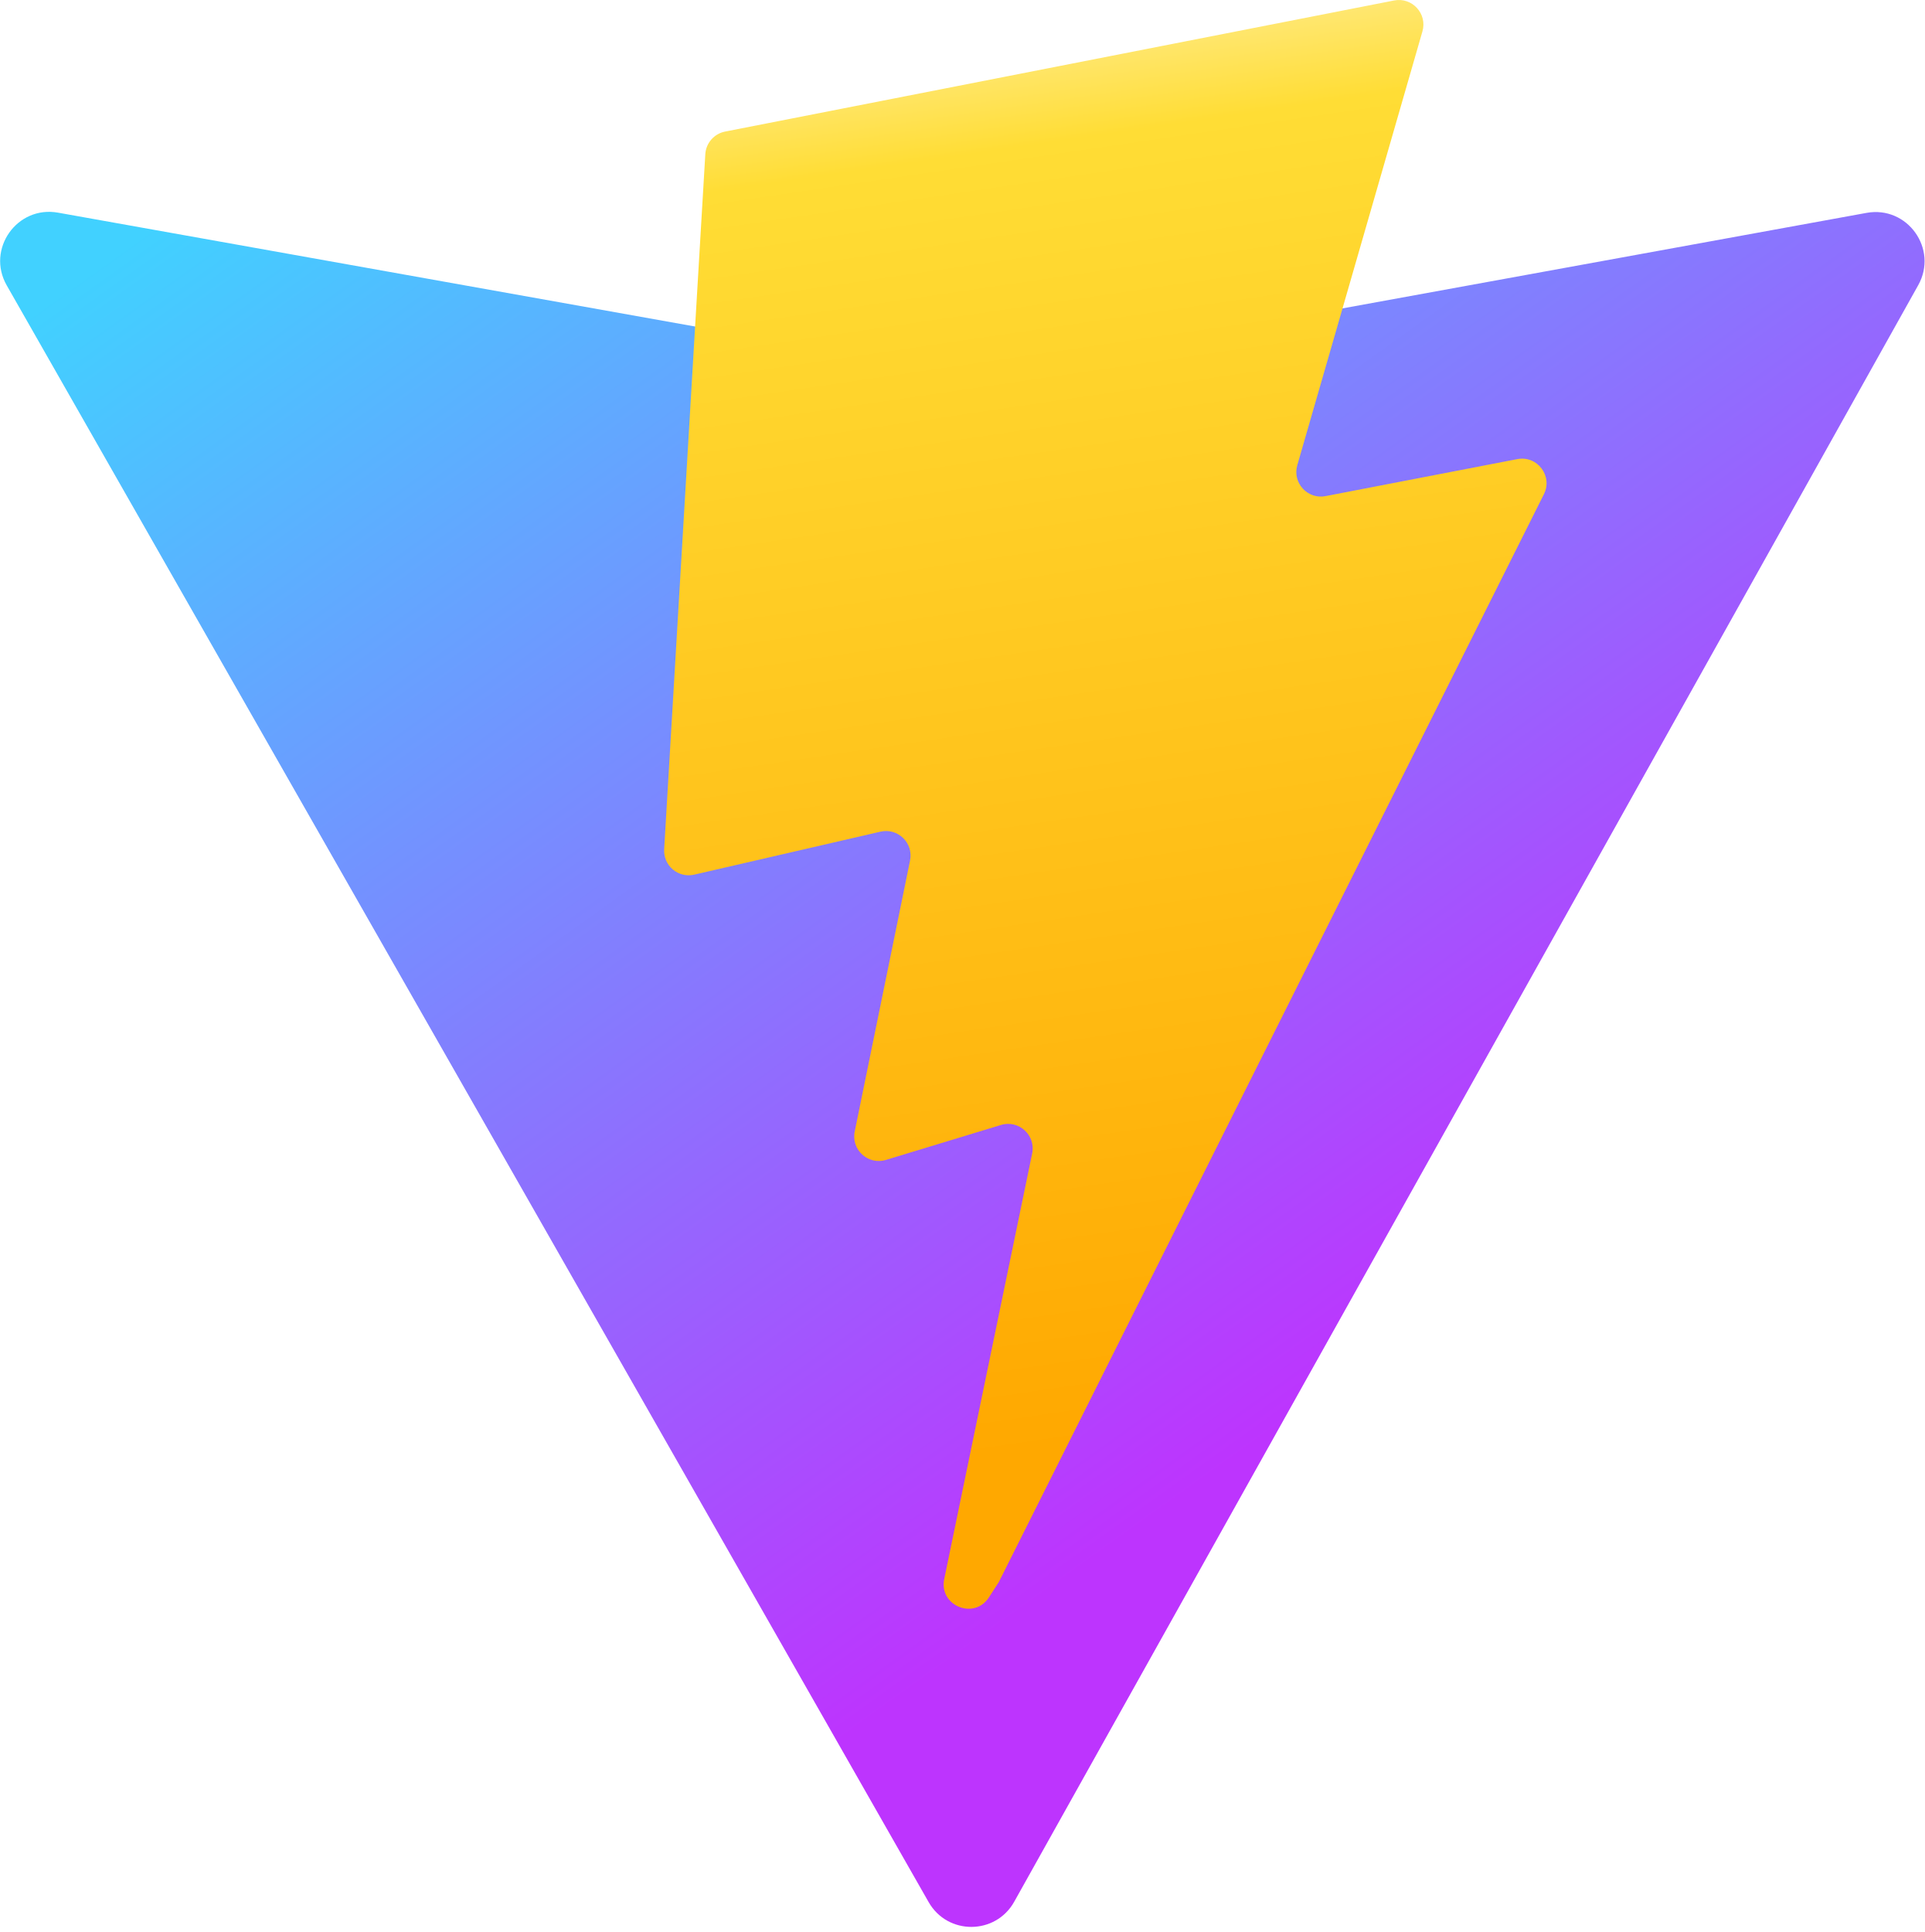
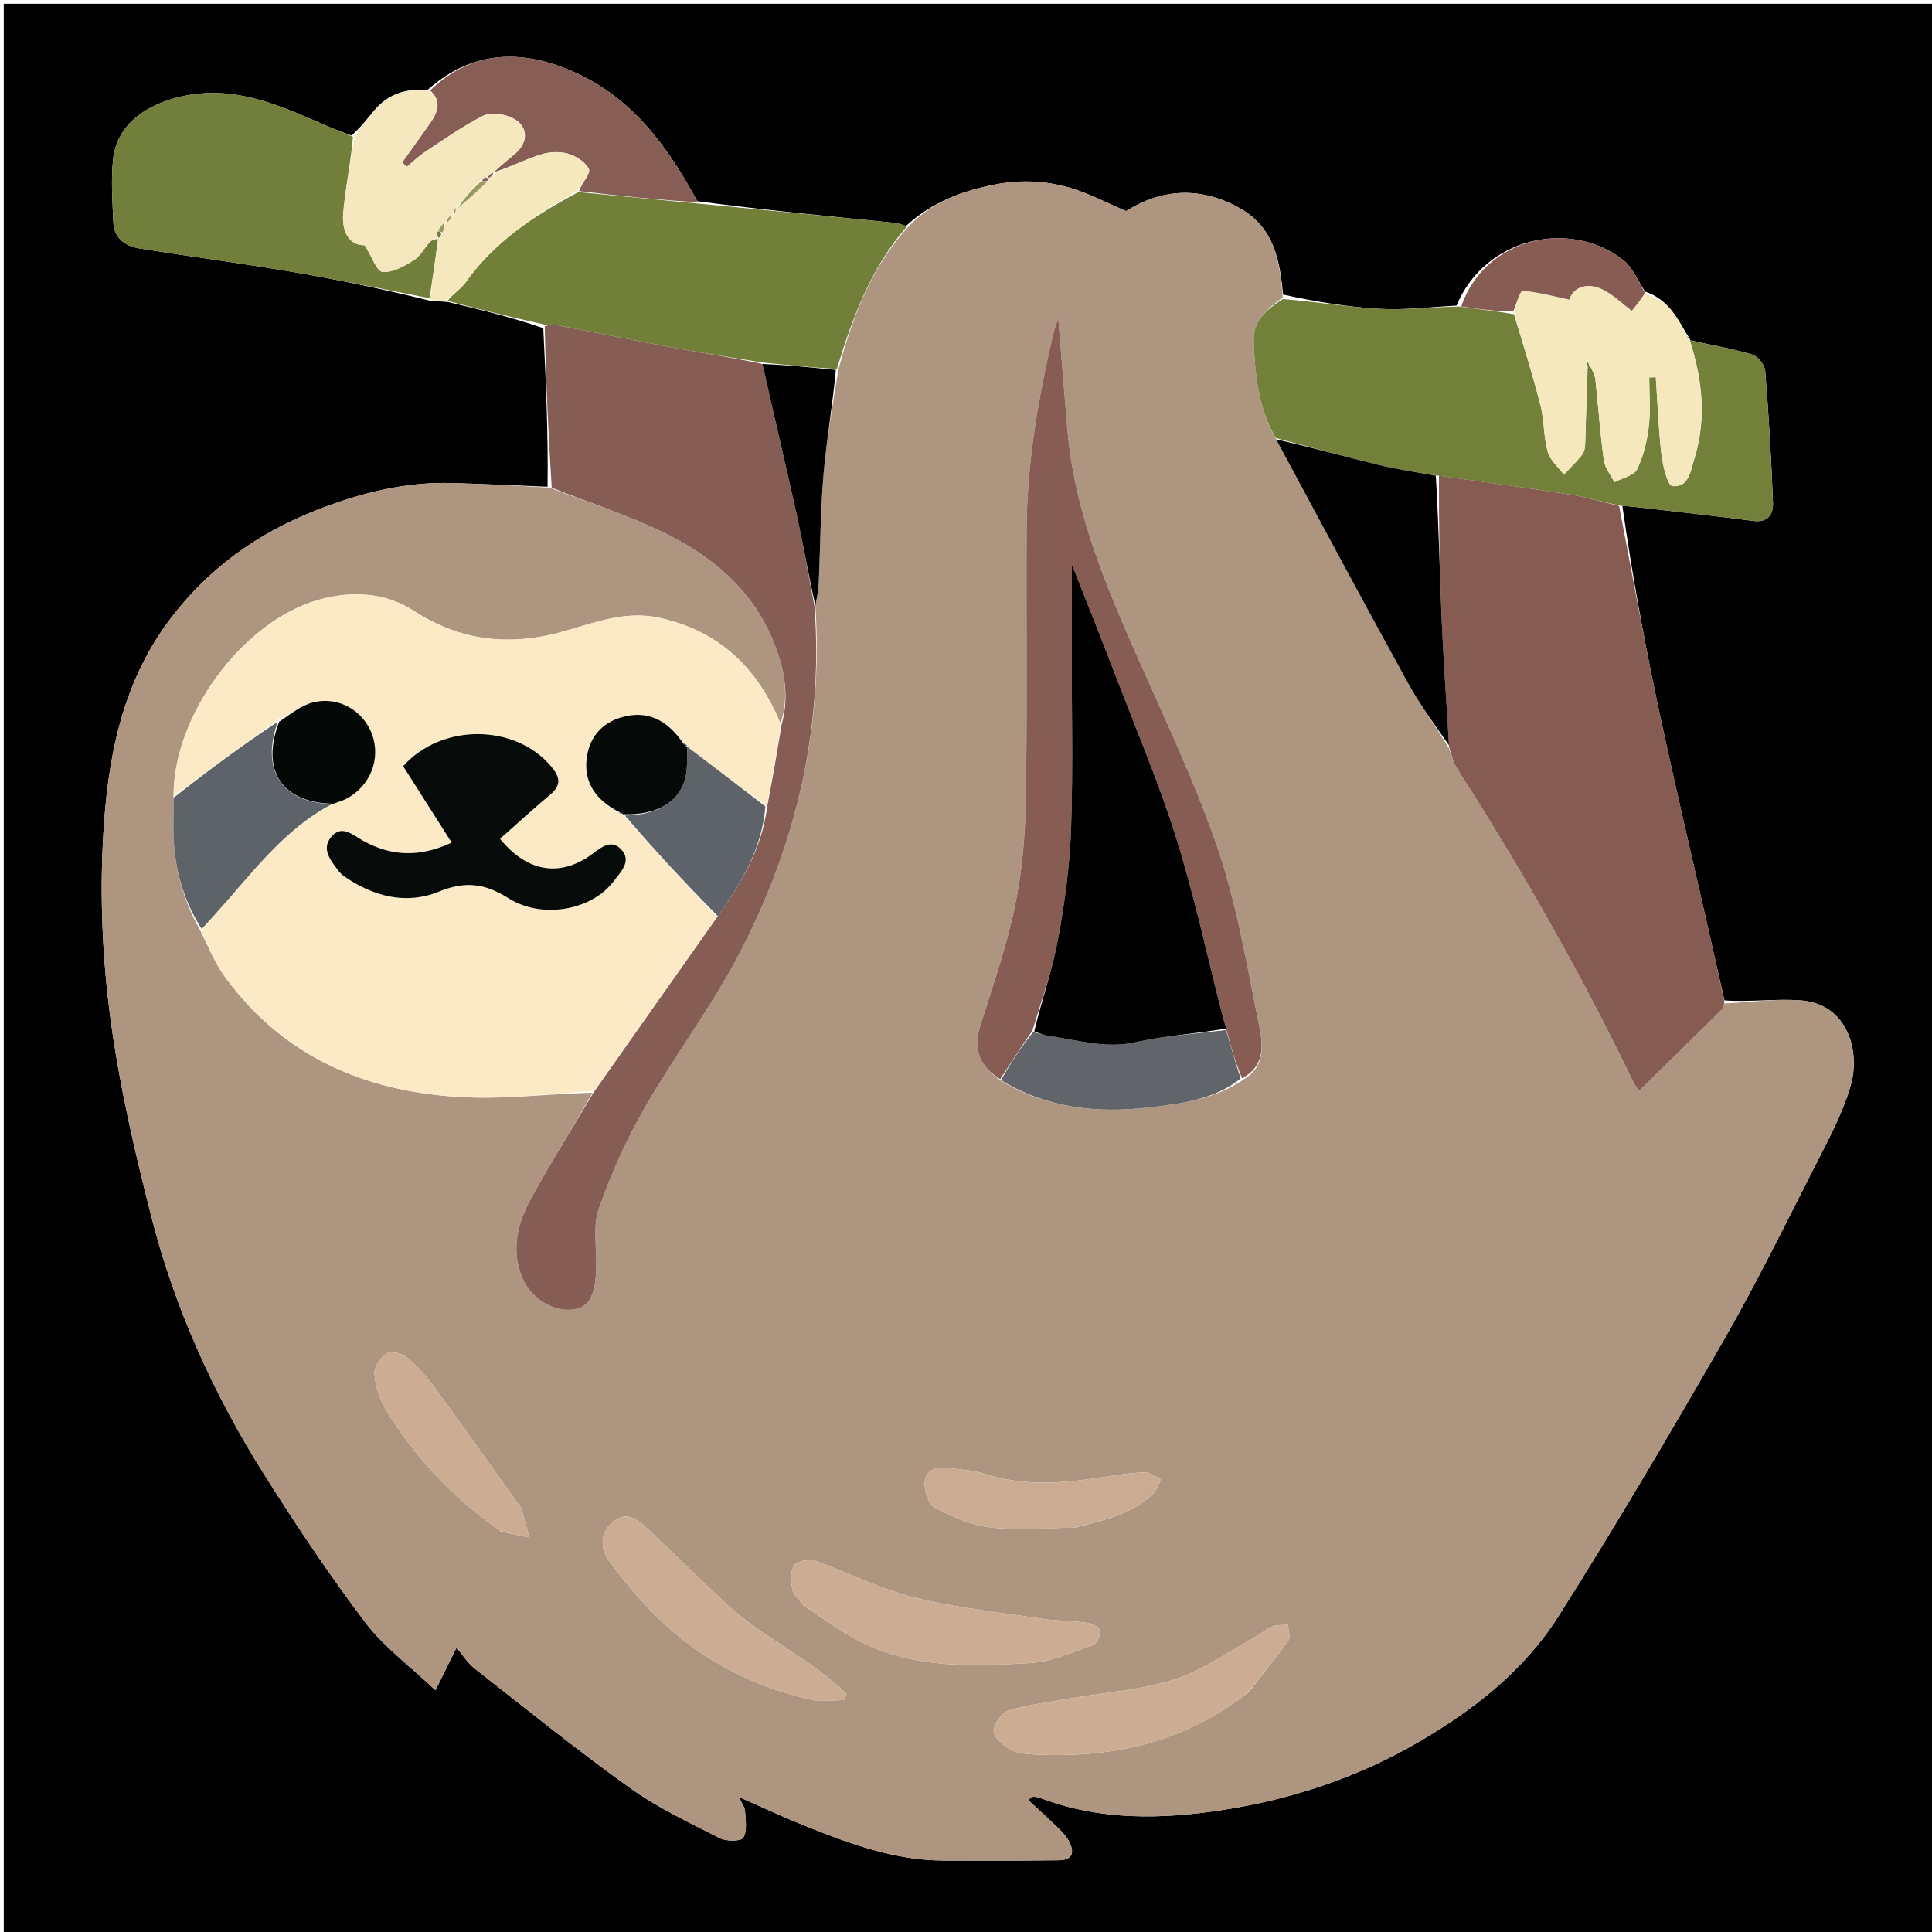
- <svg xmlns="http://www.w3.org/2000/svg" aria-hidden="true" role="img" class="iconify iconify--logos" width="31.88" height="32" preserveAspectRatio="xMidYMid meet" viewBox="0 0 256 257">
-   <defs>
-     <linearGradient id="IconifyId1813088fe1fbc01fb466" x1="-.828%" x2="57.636%" y1="7.652%" y2="78.411%">
-       <stop offset="0%" stop-color="#41D1FF" />
-       <stop offset="100%" stop-color="#BD34FE" />
-     </linearGradient>
-     <linearGradient id="IconifyId1813088fe1fbc01fb467" x1="43.376%" x2="50.316%" y1="2.242%" y2="89.03%">
-       <stop offset="0%" stop-color="#FFEA83" />
-       <stop offset="8.333%" stop-color="#FFDD35" />
-       <stop offset="100%" stop-color="#FFA800" />
-     </linearGradient>
-   </defs>
-   <path fill="url(#IconifyId1813088fe1fbc01fb466)" d="M255.153 37.938L134.897 252.976c-2.483 4.44-8.862 4.466-11.382.048L.875 37.958c-2.746-4.814 1.371-10.646 6.827-9.67l120.385 21.517a6.537 6.537 0 0 0 2.322-.004l117.867-21.483c5.438-.991 9.574 4.796 6.877 9.62Z" />
-   <path fill="url(#IconifyId1813088fe1fbc01fb467)" d="M185.432.063L96.44 17.501a3.268 3.268 0 0 0-2.634 3.014l-5.474 92.456a3.268 3.268 0 0 0 3.997 3.378l24.777-5.718c2.318-.535 4.413 1.507 3.936 3.838l-7.361 36.047c-.495 2.426 1.782 4.5 4.151 3.78l15.304-4.649c2.372-.72 4.652 1.36 4.15 3.788l-11.698 56.621c-.732 3.542 3.979 5.473 5.943 2.437l1.313-2.028l72.516-144.72c1.215-2.423-.88-5.186-3.54-4.672l-25.505 4.922c-2.396.462-4.435-1.77-3.759-4.114l16.646-57.705c.677-2.35-1.37-4.583-3.769-4.113Z" />
+ <svg xmlns="http://www.w3.org/2000/svg" version="1.1" id="Layer_1" x="0px" y="0px" width="100%" viewBox="0 0 512 512" enable-background="new 0 0 512 512" xml:space="preserve">
+   <path fill="#000000" opacity="1" stroke="none" d=" M1,193   C1,128.667 1,64.833 1,1   C171.667,1 342.333,1 513,1   C513,171.667 513,342.333 513,513   C342.333,513 171.667,513 1,513   C1,406.5 1,300 1,193  M113.116,23.996   C107.411,23.305 102.65,25.051 98.971,29.524   C97.247,31.621 95.57,33.756 93.134,35.92   C91.145,35.152 89.13,34.445 87.173,33.604   C75.81,28.724 64.655,23.286 51.621,24.937   C42.911,26.041 31.174,30.65 29.966,42.271   C29.396,47.756 29.811,53.363 30.04,58.904   C30.22,63.281 33.344,65.262 37.169,65.874   C50.631,68.025 64.158,69.781 77.595,72.067   C89.719,74.129 101.758,76.689 114.152,79.738   C115.424,79.789 116.695,79.841 118.775,80.042   C127.151,82.045 135.527,84.049 143.978,86.968   C144.644,100.961 145.311,114.954 145.107,128.992   C136.667,128.661 128.229,128.261 119.786,128.015   C107.315,127.653 95.41,130.682 83.971,135.151   C68.333,141.261 55.071,150.682 44.851,164.384   C31.908,181.735 28.383,201.992 27.298,222.557   C26.465,238.332 27.193,254.402 29.292,270.064   C31.663,287.76 35.73,305.304 40.166,322.63   C46.382,346.911 56.702,369.622 70.056,390.815   C78.475,404.175 87.277,417.351 96.789,429.943   C101.644,436.37 108.441,441.33 115.399,447.94   C117.784,443.118 119.367,439.918 120.997,436.621   C122.394,438.276 123.783,440.606 125.774,442.169   C139.395,452.86 152.885,463.748 166.954,473.824   C174.3,479.085 182.651,482.99 190.746,487.122   C192.476,488.004 196.338,488.02 196.966,487.02   C198.067,485.268 197.598,482.41 197.44,480.038   C197.362,478.875 196.503,477.765 195.818,476.229   C202.104,478.979 207.796,481.65 213.625,483.98   C225.324,488.657 237.144,493 249.995,493.059   C260.18,493.107 270.366,493.097 280.551,492.985   C284.66,492.94 284.725,490.485 283.112,487.652   C282.335,486.288 281.135,485.129 279.988,484.019   C277.571,481.68 275.063,479.435 272.389,476.963   C273.48,476.367 273.782,476.055 274.024,476.096   C274.807,476.23 275.589,476.437 276.335,476.715   C291.788,482.463 307.821,482.132 323.613,479.727   C342.018,476.923 359.627,471.157 375.923,461.655   C390.631,453.079 403.893,442.718 412.972,428.377   C428.149,404.402 442.553,379.921 456.706,355.321   C465.248,340.473 472.825,325.062 480.592,309.78   C484.259,302.562 488.259,295.312 490.468,287.607   C493.045,278.618 489.688,266.079 477.282,265.119   C470.586,264.601 463.771,265.608 456.993,265.108   C455.331,257.783 453.665,250.46 452.008,243.134   C447.71,224.132 443.202,205.174 439.183,186.114   C435.537,168.823 432.424,151.419 429.937,134.012   C431.734,134.194 433.533,134.355 435.326,134.564   C445.105,135.702 454.895,136.763 464.655,138.041   C468.538,138.549 469.971,136.249 469.858,133.294   C469.413,121.607 468.728,109.925 467.794,98.268   C467.668,96.704 465.874,94.406 464.403,93.972   C458.969,92.366 453.347,91.399 447.813,90.167   C447.813,90.167 447.784,90.158 447.894,89.632   C447.64,89.395 447.387,89.159 446.827,88.281   C444.266,83.757 441.74,79.197 435.965,77.276   C434.048,74.438 432.689,70.885 430.122,68.881   C416.316,58.106 393.632,62.648 385.994,80.99   C379.268,81.326 372.513,82.218 365.824,81.86   C357.217,81.4 348.664,79.938 340.014,78.062   C339.179,68.92 337.599,60.232 328.507,55.147   C317.746,49.129 307.447,50.234 298.423,55.949   C293.351,53.769 289.065,51.511 284.52,50.072   C277.763,47.932 270.873,47.503 263.728,48.889   C255.042,50.573 247.16,53.458 240.063,59.902   C239.118,59.618 238.189,59.17 237.225,59.074   C219.853,57.342 202.476,55.653 184.787,53.324   C177.092,39.129 167.905,26.295 152.632,19.318   C138.27,12.757 124.976,13.347 113.116,23.996  z" />
+   <path fill="#AE9580" opacity="1" stroke="none" d=" M457.011,265.928   C463.771,265.608 470.586,264.601 477.282,265.119   C489.688,266.079 493.045,278.618 490.468,287.607   C488.259,295.312 484.259,302.562 480.592,309.78   C472.825,325.062 465.248,340.473 456.706,355.321   C442.553,379.921 428.149,404.402 412.972,428.377   C403.893,442.718 390.631,453.079 375.923,461.655   C359.627,471.157 342.018,476.923 323.613,479.727   C307.821,482.132 291.788,482.463 276.335,476.715   C275.589,476.437 274.807,476.23 274.024,476.096   C273.782,476.055 273.48,476.367 272.389,476.963   C275.063,479.435 277.571,481.68 279.988,484.019   C281.135,485.129 282.335,486.288 283.112,487.652   C284.725,490.485 284.66,492.94 280.551,492.985   C270.366,493.097 260.18,493.107 249.995,493.059   C237.144,493 225.324,488.657 213.625,483.98   C207.796,481.65 202.104,478.979 195.818,476.229   C196.503,477.765 197.362,478.875 197.44,480.038   C197.598,482.41 198.067,485.268 196.966,487.02   C196.338,488.02 192.476,488.004 190.746,487.122   C182.651,482.99 174.3,479.085 166.954,473.824   C152.885,463.748 139.395,452.86 125.774,442.169   C123.783,440.606 122.394,438.276 120.997,436.621   C119.367,439.918 117.784,443.118 115.399,447.94   C108.441,441.33 101.644,436.37 96.789,429.943   C87.277,417.351 78.475,404.175 70.056,390.815   C56.702,369.622 46.382,346.911 40.166,322.63   C35.73,305.304 31.663,287.76 29.292,270.064   C27.193,254.402 26.465,238.332 27.298,222.557   C28.383,201.992 31.908,181.735 44.851,164.384   C55.071,150.682 68.333,141.261 83.971,135.151   C95.41,130.682 107.315,127.653 119.786,128.015   C128.229,128.261 136.667,128.661 145.772,129.26   C156.334,133.362 166.553,136.537 176.046,141.192   C188.661,147.379 199.29,156.196 204.856,169.718   C207.8,176.872 209.318,184.282 206.856,191.787   C200.701,176.805 190.401,167.119 174.644,163.7   C165.924,161.808 157.808,164.897 149.741,167.221   C135.492,171.326 122.32,170.09 109.698,161.895   C102.029,156.915 93.19,156.546 84.641,158.896   C64.286,164.49 45.768,189.788 45.991,211.432   C45.969,214.398 45.947,216.893 45.942,219.388   C45.921,229.04 48.237,238.068 53.158,246.743   C55.249,250.996 56.943,255.198 59.525,258.755   C75.253,280.428 97.553,289.634 123.428,290.783   C134.611,291.279 145.881,289.821 157.049,289.588   C151.502,299.215 145.788,308.38 140.616,317.84   C137.202,324.086 135.505,330.877 138.157,338.009   C140.366,343.951 146.557,347.884 152.185,346.987   C156.308,346.33 157.917,342.99 158.016,335.221   C158.08,330.239 157.104,324.842 158.68,320.364   C161.898,311.219 165.891,302.205 170.713,293.796   C178.647,279.961 188.375,267.111 195.769,253.019   C210.847,224.282 218.206,193.553 216.083,160.496   C216.524,158.209 216.892,156.297 216.978,154.374   C217.407,144.796 217.414,135.184 218.244,125.643   C219.048,116.403 220.671,107.235 222.217,97.797   C226.02,83.735 230.987,70.618 240.872,59.9   C247.16,53.458 255.042,50.573 263.728,48.889   C270.873,47.503 277.763,47.932 284.52,50.072   C289.065,51.511 293.351,53.769 298.423,55.949   C307.447,50.234 317.746,49.129 328.507,55.147   C337.599,60.232 339.179,68.92 339.948,78.828   C335.639,82.016 332.025,84.989 332.24,90.435   C332.591,99.333 333.498,108.142 338.185,116.426   C349.848,138.14 361.318,159.572 373.046,180.862   C376.303,186.774 380.324,192.264 384.004,198.324   C384.714,200.361 385.189,202.167 386.146,203.663   C403.286,230.445 419.01,258.017 432.817,286.671   C433.346,287.77 434.167,288.727 434.391,289.063   C441.921,281.675 449.235,274.51 456.518,267.313   C456.832,267.002 456.853,266.396 457.011,265.928  M265.469,286.522   C277.601,293.776 290.91,295.05 304.512,293.473   C313.033,292.486 321.749,291.443 329.768,285.955   C335.54,282.39 334.624,276.459 333.635,271.571   C330.345,255.312 327.619,238.737 322.148,223.172   C315.104,203.132 305.539,183.984 297.207,164.389   C290.356,148.28 284.447,131.867 282.905,114.236   C282.064,104.615 281.327,94.986 280.474,84.518   C279.916,86.023 279.56,86.747 279.376,87.512   C275.182,105.001 272.137,122.664 272.053,140.705   C271.941,164.532 272.254,188.363 271.848,212.183   C271.687,221.603 270.859,231.161 268.933,240.362   C266.696,251.057 263.015,261.459 259.776,271.93   C257.865,278.11 259.65,282.667 265.469,286.522  M212.968,425.464   C217.954,428.688 222.709,432.364 227.971,435.047   C242.197,442.299 257.686,441.577 272.942,440.727   C278.575,440.413 284.133,437.897 289.592,436   C290.648,435.633 291.603,433.471 291.594,432.144   C291.59,431.425 289.515,430.263 288.266,430.092   C284.169,429.533 279.987,429.569 275.9,428.956   C264.615,427.264 253.184,426.072 242.152,423.315   C233.193,421.076 224.781,416.708 215.997,413.655   C214.383,413.094 211.209,413.686 210.435,414.856   C209.393,416.434 209.648,419.141 209.988,421.261   C210.2,422.585 211.592,423.72 212.968,425.464  M330.881,448.441   C334.432,443.904 338.103,439.451 341.432,434.756   C342.074,433.851 341.376,431.997 341.297,430.58   C339.898,430.713 338.388,430.561 337.128,431.052   C335.612,431.643 334.357,432.868 332.905,433.666   C325.791,437.572 319.011,442.537 311.422,445.009   C302.739,447.837 293.325,448.413 284.235,450.006   C278.551,451.002 272.771,451.7 267.263,453.315   C265.48,453.838 263.454,456.795 263.347,458.738   C263.263,460.279 265.677,462.416 267.464,463.469   C269.226,464.508 271.579,464.822 273.7,464.933   C294.381,466.018 313.656,462.045 330.881,448.441  M193.499,426.015   C186.405,419.248 179.309,412.483 172.217,405.713   C169.501,403.121 166.487,400.196 162.72,403.08   C159.016,405.915 158.889,410.314 161.539,413.847   C165.57,419.221 169.904,424.472 174.741,429.117   C186.136,440.06 199.766,447.133 215.216,450.471   C217.926,451.057 220.871,450.554 223.707,450.554   C223.933,450.017 224.159,449.48 224.385,448.942   C215.414,439.997 203.49,434.808 193.499,426.015  M284.993,404.796   C292.38,402.891 299.977,401.416 305.688,395.759   C306.642,394.815 307.032,393.302 307.682,392.052   C306.258,391.391 304.813,390.134 303.414,390.183   C299.628,390.317 295.848,390.913 292.091,391.493   C281.701,393.097 271.389,393.926 261.091,390.627   C257.832,389.584 254.275,389.405 250.834,389.014   C247.833,388.673 245.102,389.811 245.05,392.992   C245.013,395.226 246.039,398.671 247.66,399.512   C252.276,401.905 257.329,404.164 262.414,404.774   C269.557,405.63 276.884,404.953 284.993,404.796  M132.824,405.889   C135.299,406.407 137.773,406.925 140.248,407.444   C139.567,404.891 138.91,402.331 138.183,399.791   C138.053,399.338 137.631,398.968 137.34,398.562   C129.995,388.302 122.721,377.991 115.26,367.816   C113.116,364.891 110.657,362.096 107.901,359.763   C106.622,358.679 103.728,357.938 102.563,358.657   C100.895,359.687 99.072,362.289 99.225,364.054   C99.513,367.377 100.595,370.935 102.35,373.776   C110.115,386.347 120.04,396.992 132.824,405.889  z" />
+   <path fill="#865B52" opacity="1" stroke="none" d=" M457.002,265.518   C456.853,266.396 456.832,267.002 456.518,267.313   C449.235,274.51 441.921,281.675 434.391,289.063   C434.167,288.727 433.346,287.77 432.817,286.671   C419.01,258.017 403.286,230.445 386.146,203.663   C385.189,202.167 384.714,200.361 384.006,197.873   C383.334,185.994 382.515,174.948 382.044,163.888   C381.508,151.289 381.283,138.678 381.337,126.067   C393.23,127.715 404.725,129.266 416.179,131.077   C420.527,131.764 424.78,133.052 429.076,134.066   C432.424,151.419 435.537,168.823 439.183,186.114   C443.202,205.174 447.71,224.132 452.008,243.134   C453.665,250.46 455.331,257.783 457.002,265.518  z" />
+   <path fill="#855D54" opacity="1" stroke="none" d=" M207.139,192.013   C209.318,184.282 207.8,176.872 204.856,169.718   C199.29,156.196 188.661,147.379 176.046,141.192   C166.553,136.537 156.334,133.362 146.208,129.238   C145.311,114.954 144.644,100.961 144.367,86.49   C145.583,86.033 146.431,85.939 147.232,86.093   C158.069,88.176 168.884,90.375 179.736,92.375   C187.158,93.743 194.63,94.847 202.053,96.461   C205.053,109.915 208.191,122.953 211.067,136.049   C212.874,144.277 214.289,152.59 215.88,160.866   C218.206,193.553 210.847,224.282 195.769,253.019   C188.375,267.111 178.647,279.961 170.713,293.796   C165.891,302.205 161.898,311.219 158.68,320.364   C157.104,324.842 158.08,330.239 158.016,335.221   C157.917,342.99 156.308,346.33 152.185,346.987   C146.557,347.884 140.366,343.951 138.157,338.009   C135.505,330.877 137.202,324.086 140.616,317.84   C145.788,308.38 151.502,299.215 157.352,289.433   C168.469,273.629 179.22,258.317 190.23,242.792   C196.544,233.862 201.941,224.856 203.318,213.708   C204.766,206.301 205.953,199.157 207.139,192.013  z" />
+   <path fill="#73803A" opacity="1" stroke="none" d=" M429.507,134.039   C424.78,133.052 420.527,131.764 416.179,131.077   C404.725,129.266 393.23,127.715 380.915,126.038   C375.256,125.115 370.38,124.432 365.621,123.27   C356.409,121.019 347.262,118.498 338.089,116.09   C333.498,108.142 332.591,99.333 332.24,90.435   C332.025,84.989 335.639,82.016 339.984,79.251   C348.664,79.938 357.217,81.4 365.824,81.86   C372.513,82.218 379.268,81.326 386.766,81.243   C392.026,81.984 396.515,82.47 401.202,83.261   C403.708,91.51 406.205,99.408 408.244,107.422   C409.262,111.427 409.045,115.756 410.155,119.725   C410.783,121.971 412.964,123.782 414.446,125.79   C416.07,124.053 417.792,122.395 419.268,120.541   C419.838,119.824 420.053,118.671 420.087,117.705   C420.322,110.914 420.467,104.121 420.77,97.21   C420.9,97.091 421.16,96.855 421.444,97.104   C422.1,98.455 422.687,99.535 422.808,100.665   C423.571,107.762 424.06,114.893 425.029,121.96   C425.307,123.994 426.867,125.853 427.84,127.792   C429.909,126.693 432.991,126.096 433.836,124.39   C435.552,120.929 436.489,116.92 436.947,113.042   C437.453,108.762 437.063,104.376 437.063,100.037   C437.642,100.01 438.221,99.982 438.8,99.955   C439.269,106.803 439.506,113.679 440.312,120.487   C440.667,123.48 441.938,128.693 443.212,128.824   C447.553,129.27 448.042,124.737 449.038,121.515   C452.304,110.951 451.133,100.518 447.795,90.192   C453.347,91.399 458.969,92.366 464.403,93.972   C465.874,94.406 467.668,96.704 467.794,98.268   C468.728,109.925 469.413,121.607 469.858,133.294   C469.971,136.249 468.538,138.549 464.655,138.041   C454.895,136.763 445.105,135.702 435.326,134.564   C433.533,134.355 431.734,134.194 429.507,134.039  z" />
+   <path fill="#727F39" opacity="1" stroke="none" d=" M202.079,96.069   C194.63,94.847 187.158,93.743 179.736,92.375   C168.884,90.375 158.069,88.176 147.232,86.093   C146.431,85.939 145.583,86.033 144.329,86.032   C135.527,84.049 127.151,82.045 118.585,79.719   C120.106,77.853 122.168,76.561 123.472,74.729   C131.067,64.052 141.63,57.104 153.255,50.91   C164.169,51.946 174.635,52.95 185.1,53.954   C202.476,55.653 219.853,57.342 237.225,59.074   C238.189,59.17 239.118,59.618 240.468,59.901   C230.987,70.618 226.02,83.735 221.782,97.783   C214.735,97.361 208.407,96.715 202.079,96.069  z" />
+   <path fill="#727F3A" opacity="1" stroke="none" d=" M113.835,79.029   C101.758,76.689 89.719,74.129 77.595,72.067   C64.158,69.781 50.631,68.025 37.169,65.874   C33.344,65.262 30.22,63.281 30.04,58.904   C29.811,53.363 29.396,47.756 29.966,42.271   C31.174,30.65 42.911,26.041 51.621,24.937   C64.655,23.286 75.81,28.724 87.173,33.604   C89.13,34.445 91.145,35.152 93.55,36.293   C92.92,43.288 91.513,49.88 90.95,56.543   C90.559,61.165 92.349,65.062 96.646,64.992   C98.59,68.062 99.827,71.928 101.396,72.067   C104.067,72.304 107.146,70.522 109.671,68.966   C111.402,67.899 112.425,65.723 113.888,64.158   C114.424,63.585 115.316,63.346 116.102,63.343   C115.383,68.831 114.609,73.93 113.835,79.029  z" />
+   <path fill="#F5E8BD" opacity="1" stroke="none" d=" M447.804,90.18   C451.133,100.518 452.304,110.951 449.038,121.515   C448.042,124.737 447.553,129.27 443.212,128.824   C441.938,128.693 440.667,123.48 440.312,120.487   C439.506,113.679 439.269,106.803 438.8,99.955   C438.221,99.982 437.642,100.01 437.063,100.037   C437.063,104.376 437.453,108.762 436.947,113.042   C436.489,116.92 435.552,120.929 433.836,124.39   C432.991,126.096 429.909,126.693 427.84,127.792   C426.867,125.853 425.307,123.994 425.029,121.96   C424.06,114.893 423.571,107.762 422.808,100.665   C422.687,99.535 422.1,98.455 421.421,96.877   C420.916,96.184 420.72,95.966 420.523,95.748   C420.562,96.275 420.601,96.801 420.64,97.328   C420.467,104.121 420.322,110.914 420.087,117.705   C420.053,118.671 419.838,119.824 419.268,120.541   C417.792,122.395 416.07,124.053 414.446,125.79   C412.964,123.782 410.783,121.971 410.155,119.725   C409.045,115.756 409.262,111.427 408.244,107.422   C406.205,99.408 403.708,91.51 401.228,82.863   C401.89,80.381 402.838,77.029 403.538,77.08   C407.535,77.371 411.473,78.472 415.9,79.396   C416.719,76.415 420.138,74.852 423.858,76.337   C427.189,77.666 429.914,80.513 432.452,82.359   C433.467,81.116 434.742,79.556 436.017,77.995   C441.74,79.197 444.266,83.757 446.944,88.874   C447.302,89.697 447.543,89.927 447.784,90.158   C447.784,90.158 447.813,90.167 447.804,90.18  z" />
+   <path fill="#865E55" opacity="1" stroke="none" d=" M184.944,53.639   C174.635,52.95 164.169,51.946 153.438,50.631   C154.232,48.443 156.588,45.963 156.059,44.824   C155.184,42.941 152.618,41.325 150.448,40.707   C148.216,40.071 145.443,40.26 143.194,40.982   C139.008,42.328 135.03,44.322 130.834,45.7   C132.654,43.813 134.664,42.339 136.546,40.717   C140.43,37.368 139.887,32.8 135.054,30.93   C132.91,30.1 129.779,29.781 127.877,30.755   C122.635,33.439 117.768,36.872 112.831,40.127   C111.038,41.31 109.465,42.828 107.792,44.193   C107.386,43.808 106.98,43.423 106.573,43.038   C109.012,39.625 111.471,36.226 113.885,32.795   C115.925,29.895 117.251,26.951 113.995,23.968   C124.976,13.347 138.27,12.757 152.632,19.318   C167.905,26.295 177.092,39.129 184.944,53.639  z" />
+   <path fill="#F6E8BE" opacity="1" stroke="none" d=" M113.556,23.982   C117.251,26.951 115.925,29.895 113.885,32.795   C111.471,36.226 109.012,39.625 106.573,43.038   C106.98,43.423 107.386,43.808 107.792,44.193   C109.465,42.828 111.038,41.31 112.831,40.127   C117.768,36.872 122.635,33.439 127.877,30.755   C129.779,29.781 132.91,30.1 135.054,30.93   C139.887,32.8 140.43,37.368 136.546,40.717   C134.664,42.339 132.654,43.813 130.853,45.685   C131.004,46.016 131.042,45.983 130.741,45.761   C129.945,46.03 129.449,46.521 128.971,47.003   C128.989,46.994 129.011,46.96 128.686,46.998   C128.051,47.336 127.741,47.635 127.119,47.987   C124.863,50.364 122.918,52.69 120.986,55.007   C120.999,54.998 121.011,54.97 120.686,55.086   C120.237,55.809 120.111,56.417 119.995,57.015   C120.005,57.004 120.021,56.981 119.685,56.88   C118.894,57.521 118.439,58.263 117.992,59.003   C118.001,59.001 118.002,58.984 117.704,59.036   C116.974,59.745 116.541,60.403 115.901,61.398   C115.79,62.169 115.887,62.6 116,63.014   C116.017,62.995 116.046,62.955 116.046,62.955   C115.316,63.346 114.424,63.585 113.888,64.158   C112.425,65.723 111.402,67.899 109.671,68.966   C107.146,70.522 104.067,72.304 101.396,72.067   C99.827,71.928 98.59,68.062 96.646,64.992   C92.349,65.062 90.559,61.165 90.95,56.543   C91.513,49.88 92.92,43.288 93.919,36.27   C95.57,33.756 97.247,31.621 98.971,29.524   C102.65,25.051 107.411,23.305 113.556,23.982  z" />
+   <path fill="#F5E8BD" opacity="1" stroke="none" d=" M130.984,46.031   C135.03,44.322 139.008,42.328 143.194,40.982   C145.443,40.26 148.216,40.071 150.448,40.707   C152.618,41.325 155.184,42.941 156.059,44.824   C156.588,45.963 154.232,48.443 152.989,50.599   C141.63,57.104 131.067,64.052 123.472,74.729   C122.168,76.561 120.106,77.853 118.18,79.644   C116.695,79.841 115.424,79.789 113.993,79.383   C114.609,73.93 115.383,68.831 116.102,63.343   C116.046,62.955 116.017,62.995 116.279,63.022   C116.714,62.725 116.887,62.402 117.337,61.84   C117.744,60.729 117.873,59.857 118.002,58.984   C118.002,58.984 118.001,59.001 118.323,59.147   C119.104,58.522 119.562,57.752 120.021,56.981   C120.021,56.981 120.005,57.004 120.322,56.902   C120.763,56.19 120.887,55.58 121.011,54.97   C121.011,54.97 120.999,54.998 121.33,55.114   C124.168,52.845 126.675,50.459 129.369,47.759   C129.374,47.284 129.192,47.122 129.011,46.96   C129.011,46.96 128.989,46.994 129.269,47.247   C130.046,46.994 130.544,46.488 131.042,45.983   C131.042,45.983 131.004,46.016 130.984,46.031  z" />
+   <path fill="#875D53" opacity="1" stroke="none" d=" M435.991,77.636   C434.742,79.556 433.467,81.116 432.452,82.359   C429.914,80.513 427.189,77.666 423.858,76.337   C420.138,74.852 416.719,76.415 415.9,79.396   C411.473,78.472 407.535,77.371 403.538,77.08   C402.838,77.029 401.89,80.381 401.03,82.559   C396.515,82.47 392.026,81.984 387.229,81.22   C393.632,62.648 416.316,58.106 430.122,68.881   C432.689,70.885 434.048,74.438 435.991,77.636  z" />
+   <path fill="#73803A" opacity="1" stroke="none" d=" M447.839,89.895   C447.543,89.927 447.302,89.697 447.097,89.194   C447.387,89.159 447.64,89.395 447.839,89.895  z" />
+   <path fill="#FCE9C6" opacity="1" stroke="none" d=" M189.971,243.005   C179.22,258.317 168.469,273.629 157.415,289.096   C145.881,289.821 134.611,291.279 123.428,290.783   C97.553,289.634 75.253,280.428 59.525,258.755   C56.943,255.198 55.249,250.996 53.434,246.532   C54.938,244.606 56.142,243.229 57.369,241.874   C66.818,231.438 75.14,219.803 88.405,212.992   C89.823,212.487 90.941,212.144 91.949,211.596   C98.185,208.204 100.956,201.083 98.602,194.62   C96.328,188.373 89.782,184.46 83.044,186.123   C79.819,186.92 76.971,189.247 73.591,190.866   C64.152,197.554 55.075,204.258 45.998,210.962   C45.768,189.788 64.286,164.49 84.641,158.896   C93.19,156.546 102.029,156.915 109.698,161.895   C122.32,170.09 135.492,171.326 149.741,167.221   C157.808,164.897 165.924,161.808 174.644,163.7   C190.401,167.119 200.701,176.805 206.856,191.787   C205.953,199.157 204.766,206.301 203.101,213.454   C195.792,208.269 188.961,203.076 182.121,197.895   C182.111,197.907 182.122,197.882 182.111,197.605   C181.775,197.17 181.45,197.013 180.945,196.575   C176.777,190.779 171.56,188.133 164.788,190.07   C159.54,191.572 156.267,195.278 155.512,200.701   C154.558,207.552 158.113,212.037 163.991,215.365   C164.433,215.695 164.763,215.778 165.089,215.889   C165.085,215.918 165.134,215.887 165.197,216.218   C173.497,225.368 181.734,234.187 189.971,243.005  M91.218,232.299   C98.928,237.638 107.615,239.825 116.242,236.316   C123.244,233.469 128.43,234.044 134.751,238.042   C143.661,243.678 156.802,241.17 162.482,233.71   C164.348,231.259 167.647,228.191 164.555,225.023   C161.654,222.05 158.774,225.096 156.233,226.833   C148.167,232.347 139.694,231.111 132.514,222.296   C136.884,218.431 141.292,214.37 145.881,210.527   C149.005,207.911 148.265,205.707 145.973,203.012   C136.431,191.792 117.003,191.649 106.837,203.044   C111.014,209.621 115.241,216.276 119.702,223.3   C111.124,227.295 103.621,226.937 96.132,222.753   C93.53,221.3 90.536,218.4 87.747,221.826   C85.096,225.084 87.664,228.023 89.64,230.717   C89.934,231.117 90.311,231.455 91.218,232.299  z" />
+   <path fill="#875C53" opacity="1" stroke="none" d=" M265.05,285.985   C259.65,282.667 257.865,278.11 259.776,271.93   C263.015,261.459 266.696,251.057 268.933,240.362   C270.859,231.161 271.687,221.603 271.848,212.183   C272.254,188.363 271.941,164.532 272.053,140.705   C272.137,122.664 275.182,105.001 279.376,87.512   C279.56,86.747 279.916,86.023 280.474,84.518   C281.327,94.986 282.064,104.615 282.905,114.236   C284.447,131.867 290.356,148.28 297.207,164.389   C305.539,183.984 315.104,203.132 322.148,223.172   C327.619,238.737 330.345,255.312 333.635,271.571   C334.624,276.459 335.54,282.39 329.154,285.749   C327.327,281.346 326.114,277.149 324.914,272.561   C324.625,271.238 324.272,270.32 324.03,269.375   C320,253.674 316.6,237.778 311.784,222.323   C307.3,207.936 301.366,193.997 295.965,179.901   C291.97,169.477 287.806,159.118 283.997,149.439   C283.997,156.186 283.997,163.422 283.997,170.658   C283.997,186.962 284.4,203.28 283.846,219.566   C283.513,229.378 282.177,239.228 280.39,248.895   C278.883,257.051 276.078,264.967 273.567,273.175   C270.541,277.569 267.795,281.777 265.05,285.985  z" />
+   <path fill="#000000" opacity="1" stroke="none" d=" M338.185,116.426   C347.262,118.498 356.409,121.019 365.621,123.27   C370.38,124.432 375.256,125.115 380.501,126.043   C381.283,138.678 381.508,151.289 382.044,163.888   C382.515,174.948 383.334,185.994 383.997,197.497   C380.324,192.264 376.303,186.774 373.046,180.862   C361.318,159.572 349.848,138.14 338.185,116.426  z" />
+   <path fill="#CCAC93" opacity="1" stroke="none" d=" M212.711,425.202   C211.592,423.72 210.2,422.585 209.988,421.261   C209.648,419.141 209.393,416.434 210.435,414.856   C211.209,413.686 214.383,413.094 215.997,413.655   C224.781,416.708 233.193,421.076 242.152,423.315   C253.184,426.072 264.615,427.264 275.9,428.956   C279.987,429.569 284.169,429.533 288.266,430.092   C289.515,430.263 291.59,431.425 291.594,432.144   C291.603,433.471 290.648,435.633 289.592,436   C284.133,437.897 278.575,440.413 272.942,440.727   C257.686,441.577 242.197,442.299 227.971,435.047   C222.709,432.364 217.954,428.688 212.711,425.202  z" />
+   <path fill="#5D6369" opacity="1" stroke="none" d=" M88.054,213.058   C75.14,219.803 66.818,231.438 57.369,241.874   C56.142,243.229 54.938,244.606 53.447,246.184   C48.237,238.068 45.921,229.04 45.942,219.388   C45.947,216.893 45.969,214.398 45.991,211.432   C55.075,204.258 64.152,197.554 73.621,191.261   C69.006,204.167 74.682,212.813 88.054,213.058  z" />
+   <path fill="#CCAC93" opacity="1" stroke="none" d=" M330.583,448.637   C313.656,462.045 294.381,466.018 273.7,464.933   C271.579,464.822 269.226,464.508 267.464,463.469   C265.677,462.416 263.263,460.279 263.347,458.738   C263.454,456.795 265.48,453.838 267.263,453.315   C272.771,451.7 278.551,451.002 284.235,450.006   C293.325,448.413 302.739,447.837 311.422,445.009   C319.011,442.537 325.791,437.572 332.905,433.666   C334.357,432.868 335.612,431.643 337.128,431.052   C338.388,430.561 339.898,430.713 341.297,430.58   C341.376,431.997 342.074,433.851 341.432,434.756   C338.103,439.451 334.432,443.904 330.583,448.637  z" />
+   <path fill="#616468" opacity="1" stroke="none" d=" M324.901,272.953   C326.114,277.149 327.327,281.346 328.802,285.827   C321.749,291.443 313.033,292.486 304.512,293.473   C290.91,295.05 277.601,293.776 265.259,286.253   C267.795,281.777 270.541,277.569 273.805,273.493   C275.592,273.946 276.843,274.388 278.13,274.567   C285.709,275.623 293.046,277.993 301.019,276.189   C308.824,274.424 316.928,273.978 324.901,272.953  z" />
+   <path fill="#CCAC93" opacity="1" stroke="none" d=" M193.755,426.262   C203.49,434.808 215.414,439.997 224.385,448.942   C224.159,449.48 223.933,450.017 223.707,450.554   C220.871,450.554 217.926,451.057 215.216,450.471   C199.766,447.133 186.136,440.06 174.741,429.117   C169.904,424.472 165.57,419.221 161.539,413.847   C158.889,410.314 159.016,405.915 162.72,403.08   C166.487,400.196 169.501,403.121 172.217,405.713   C179.309,412.483 186.405,419.248 193.755,426.262  z" />
+   <path fill="#CCAB93" opacity="1" stroke="none" d=" M284.562,404.863   C276.884,404.953 269.557,405.63 262.414,404.774   C257.329,404.164 252.276,401.905 247.66,399.512   C246.039,398.671 245.013,395.226 245.05,392.992   C245.102,389.811 247.833,388.673 250.834,389.014   C254.275,389.405 257.832,389.584 261.091,390.627   C271.389,393.926 281.701,393.097 292.091,391.493   C295.848,390.913 299.628,390.317 303.414,390.183   C304.813,390.134 306.258,391.391 307.682,392.052   C307.032,393.302 306.642,394.815 305.688,395.759   C299.977,401.416 292.38,402.891 284.562,404.863  z" />
+   <path fill="#CCAC93" opacity="1" stroke="none" d=" M132.505,405.691   C120.04,396.992 110.115,386.347 102.35,373.776   C100.595,370.935 99.513,367.377 99.225,364.054   C99.072,362.289 100.895,359.687 102.563,358.657   C103.728,357.938 106.622,358.679 107.901,359.763   C110.657,362.096 113.116,364.891 115.26,367.816   C122.721,377.991 129.995,388.302 137.34,398.562   C137.631,398.968 138.053,399.338 138.183,399.791   C138.91,402.331 139.567,404.891 140.248,407.444   C137.773,406.925 135.299,406.407 132.505,405.691  z" />
+   <path fill="#000000" opacity="1" stroke="none" d=" M202.053,96.461   C208.407,96.715 214.735,97.361 221.499,98.021   C220.671,107.235 219.048,116.403 218.244,125.643   C217.414,135.184 217.407,144.796 216.978,154.374   C216.892,156.297 216.524,158.209 216.083,160.496   C214.289,152.59 212.874,144.277 211.067,136.049   C208.191,122.953 205.053,109.915 202.053,96.461  z" />
+   <path fill="#5D6368" opacity="1" stroke="none" d=" M182.13,197.884   C188.961,203.076 195.792,208.269 202.839,213.716   C201.941,224.856 196.544,233.862 190.23,242.792   C181.734,234.187 173.497,225.368 165.611,216.129   C174.339,215.995 180.276,212.393 181.705,205.786   C182.256,203.241 182.012,200.523 182.13,197.884  z" />
+   <path fill="#73803A" opacity="1" stroke="none" d=" M420.77,97.21   C420.601,96.801 420.562,96.275 420.523,95.748   C420.72,95.966 420.916,96.184 421.136,96.629   C421.16,96.855 420.9,97.091 420.77,97.21  z" />
+   <path fill="#969B5D" opacity="1" stroke="none" d=" M129.183,48.072   C126.675,50.459 124.168,52.845 121.317,55.123   C122.918,52.69 124.863,50.364 127.558,48.012   C128.6,48.014 128.891,48.043 129.183,48.072  z" />
+   <path fill="#969B5D" opacity="1" stroke="none" d=" M119.685,56.88   C119.562,57.752 119.104,58.522 118.315,59.149   C118.439,58.263 118.894,57.521 119.685,56.88  z" />
+   <path fill="#969B5D" opacity="1" stroke="none" d=" M117.704,59.036   C117.873,59.857 117.744,60.729 117.213,61.638   C116.641,61.397 116.406,61.192 116.108,61.06   C116.541,60.403 116.974,59.745 117.704,59.036  z" />
+   <path fill="#727F3A" opacity="1" stroke="none" d=" M115.901,61.398   C116.406,61.192 116.641,61.397 116.936,61.877   C116.887,62.402 116.714,62.725 116.262,63.04   C115.887,62.6 115.79,62.169 115.901,61.398  z" />
+   <path fill="#865E55" opacity="1" stroke="none" d=" M130.741,45.761   C130.544,46.488 130.046,46.994 129.251,47.256   C129.449,46.521 129.945,46.03 130.741,45.761  z" />
+   <path fill="#969B5D" opacity="1" stroke="none" d=" M120.686,55.086   C120.887,55.58 120.763,56.19 120.313,56.913   C120.111,56.417 120.237,55.809 120.686,55.086  z" />
+   <path fill="#865E55" opacity="1" stroke="none" d=" M129.369,47.759   C128.891,48.043 128.6,48.014 127.87,47.96   C127.741,47.635 128.051,47.336 128.686,46.998   C129.192,47.122 129.374,47.284 129.369,47.759  z" />
+   <path fill="#060B09" opacity="1" stroke="none" d=" M90.934,232.06   C90.311,231.455 89.934,231.117 89.64,230.717   C87.664,228.023 85.096,225.084 87.747,221.826   C90.536,218.4 93.53,221.3 96.132,222.753   C103.621,226.937 111.124,227.295 119.702,223.3   C115.241,216.276 111.014,209.621 106.837,203.044   C117.003,191.649 136.431,191.792 145.973,203.012   C148.265,205.707 149.005,207.911 145.881,210.527   C141.292,214.37 136.884,218.431 132.514,222.296   C139.694,231.111 148.167,232.347 156.233,226.833   C158.774,225.096 161.654,222.05 164.555,225.023   C167.647,228.191 164.348,231.259 162.482,233.71   C156.802,241.17 143.661,243.678 134.751,238.042   C128.43,234.044 123.244,233.469 116.242,236.316   C107.615,239.825 98.928,237.638 90.934,232.06  z" />
+   <path fill="#040907" opacity="1" stroke="none" d=" M88.405,212.992   C74.682,212.813 69.006,204.167 73.983,191.276   C76.971,189.247 79.819,186.92 83.044,186.123   C89.782,184.46 96.328,188.373 98.602,194.62   C100.956,201.083 98.185,208.204 91.949,211.596   C90.941,212.144 89.823,212.487 88.405,212.992  z" />
+   <path fill="#050A08" opacity="1" stroke="none" d=" M182.121,197.895   C182.012,200.523 182.256,203.241 181.705,205.786   C180.276,212.393 174.339,215.995 165.548,215.797   C165.134,215.887 165.085,215.918 165.002,215.627   C164.572,215.263 164.226,215.19 163.879,215.117   C158.113,212.037 154.558,207.552 155.512,200.701   C156.267,195.278 159.54,191.572 164.788,190.07   C171.56,188.133 176.777,190.779 180.98,196.859   C181.504,197.578 181.813,197.73 182.122,197.882   C182.122,197.882 182.111,197.907 182.121,197.895  z" />
+   <path fill="#5D6368" opacity="1" stroke="none" d=" M163.991,215.365   C164.226,215.19 164.572,215.263 165.006,215.598   C164.763,215.778 164.433,215.695 163.991,215.365  z" />
+   <path fill="#5D6368" opacity="1" stroke="none" d=" M182.111,197.605   C181.813,197.73 181.504,197.578 181.16,197.141   C181.45,197.013 181.775,197.17 182.111,197.605  z" />
+   <path fill="#000000" opacity="1" stroke="none" d=" M324.914,272.561   C316.928,273.978 308.824,274.424 301.019,276.189   C293.046,277.993 285.709,275.623 278.13,274.567   C276.843,274.388 275.592,273.946 274.085,273.307   C276.078,264.967 278.883,257.051 280.39,248.895   C282.177,239.228 283.513,229.378 283.846,219.566   C284.4,203.28 283.997,186.962 283.997,170.658   C283.997,163.422 283.997,156.186 283.997,149.439   C287.806,159.118 291.97,169.477 295.965,179.901   C301.366,193.997 307.3,207.936 311.784,222.323   C316.6,237.778 320,253.674 324.03,269.375   C324.272,270.32 324.625,271.238 324.914,272.561  z" />
</svg>
